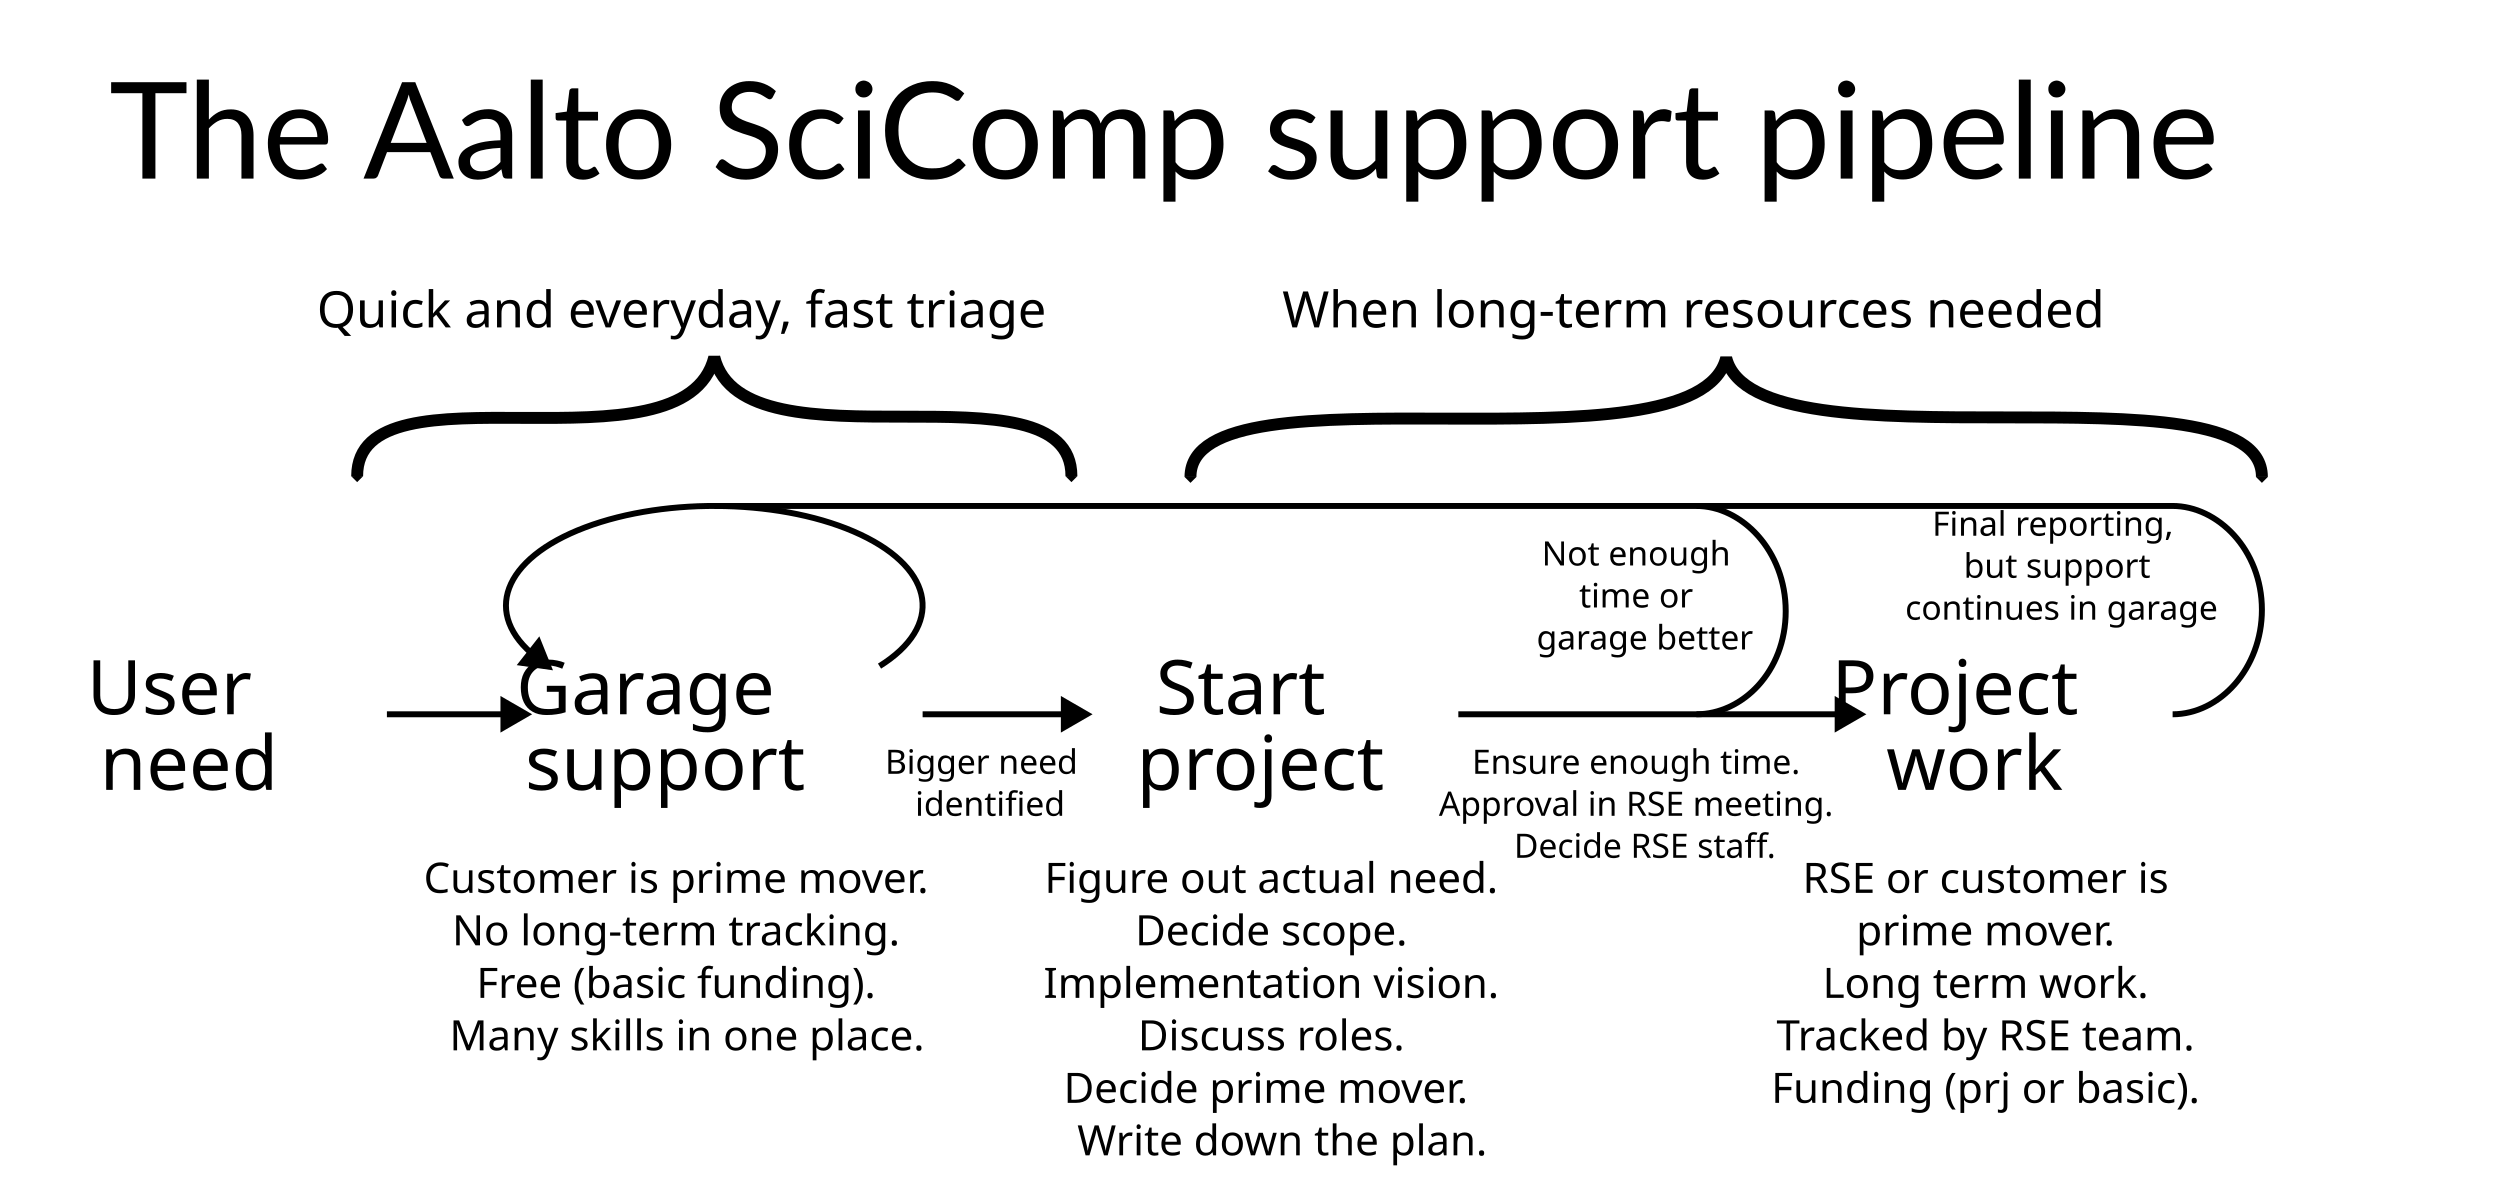
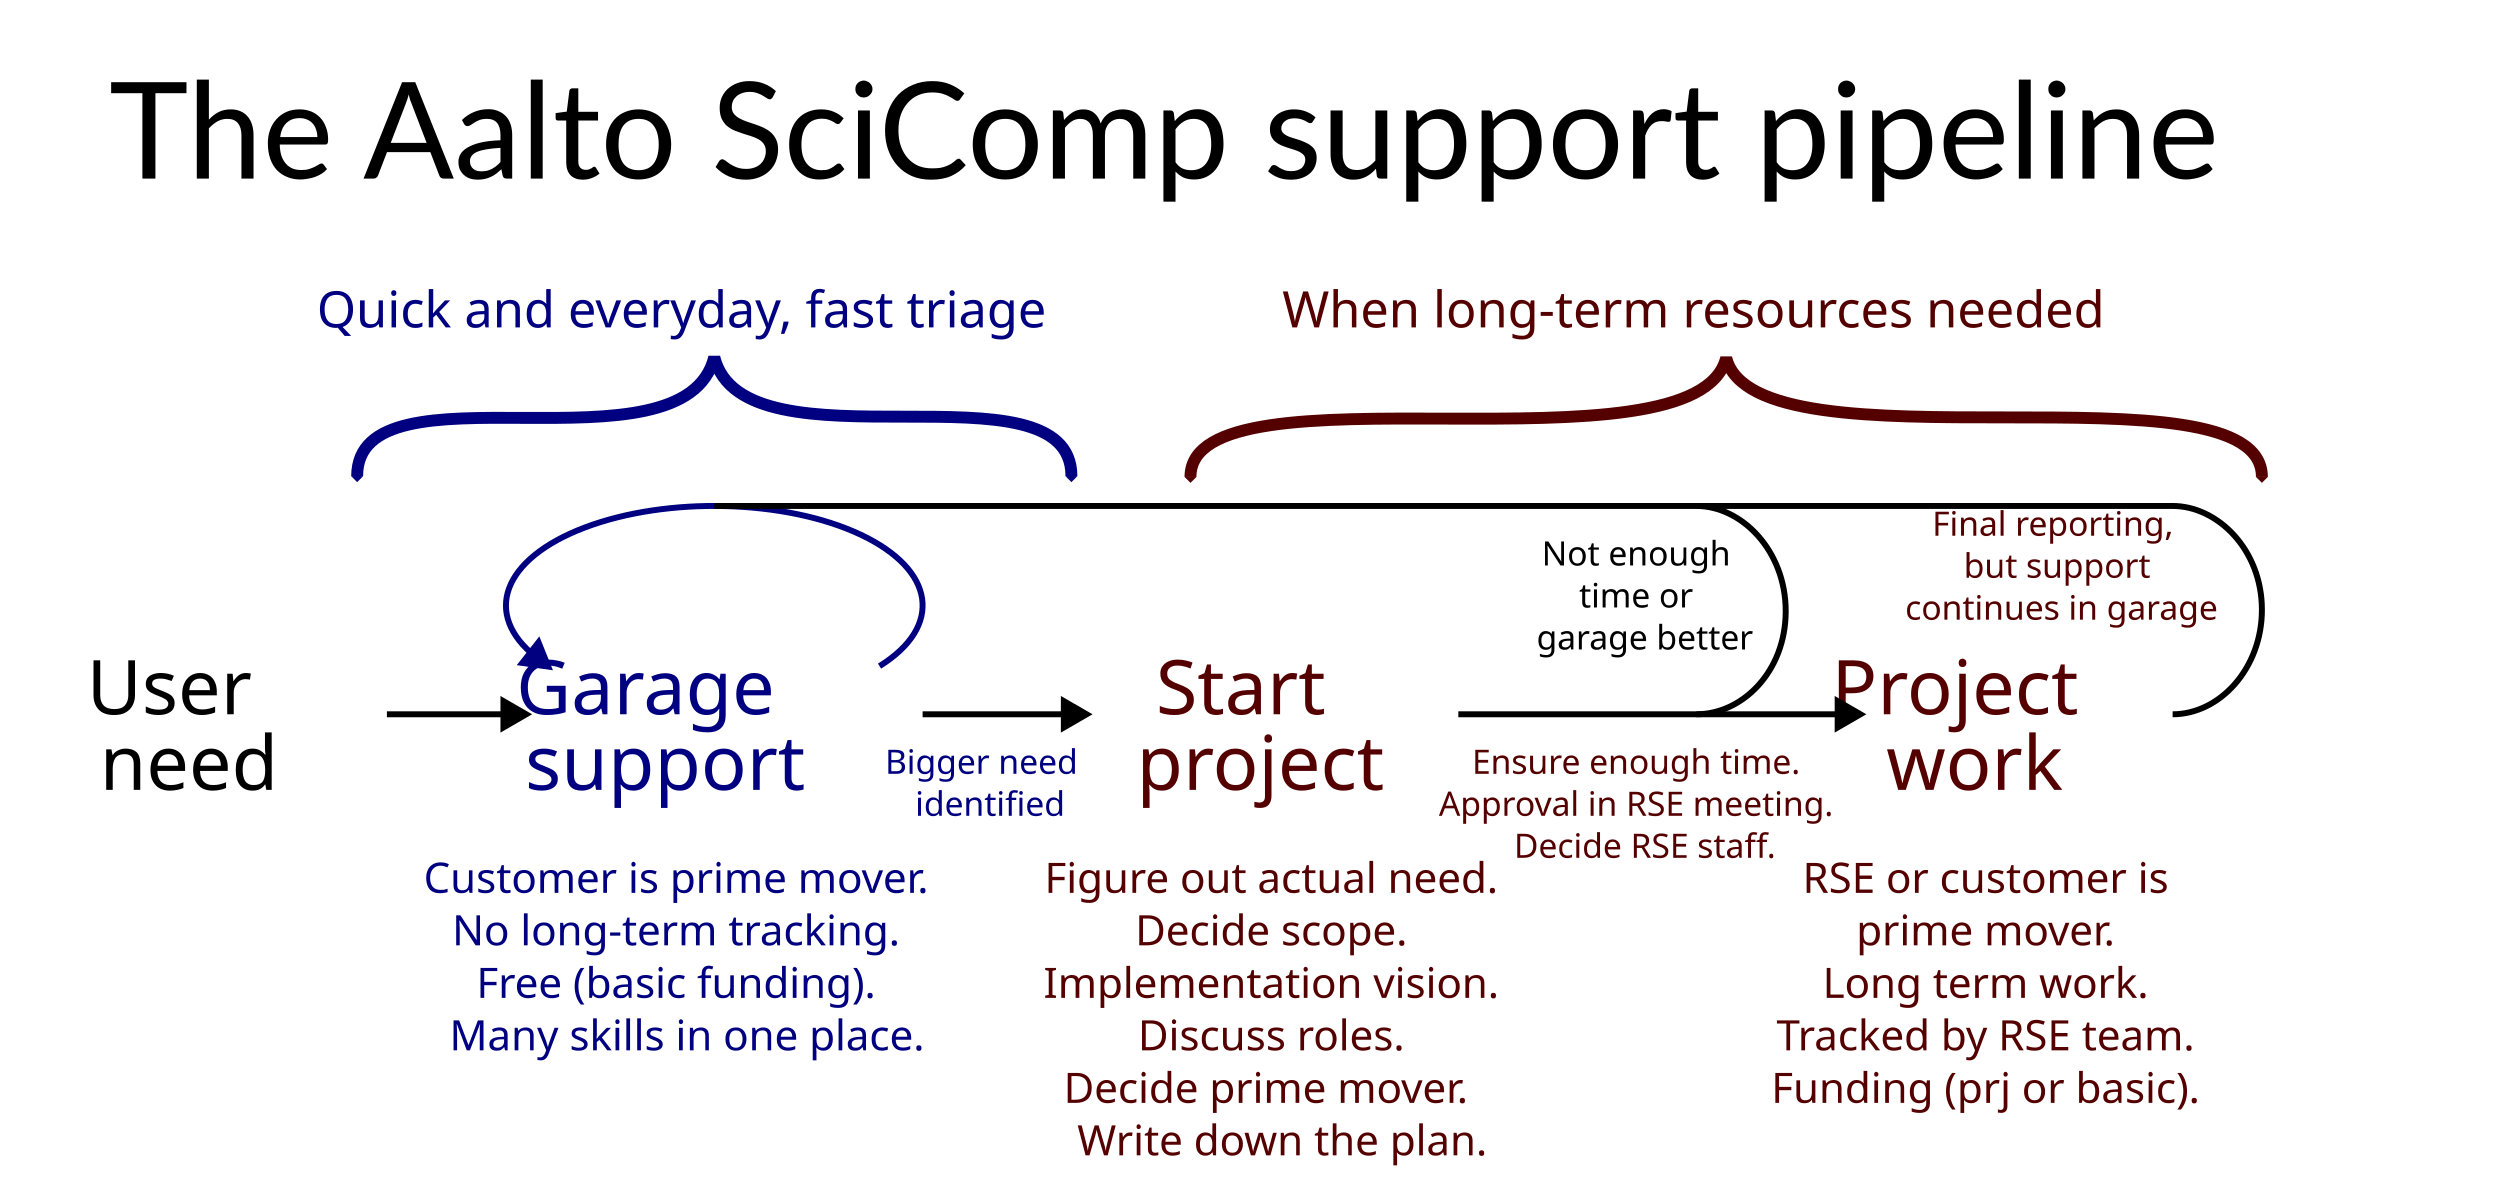
<svg xmlns="http://www.w3.org/2000/svg" width="21cm" height="10cm" viewBox="0 0 210 100" version="1.1" id="svg1">
  <defs id="defs1">
    <marker markerWidth="0.525" markerHeight="1" refX="0" refY="0" orient="auto-start-reverse" id="marker1" viewBox="0 0 0.525 1" style="overflow:visible" preserveAspectRatio="xMidYMid">
      <path style="fill:context-stroke;stroke-linecap:butt" d="M 0,-1 1,0 0,1 -0.05,0 Z" transform="scale(0.5)" id="path1" />
    </marker>
    <marker markerWidth="0.525" markerHeight="1" refX="0" refY="0" orient="auto-start-reverse" id="CapTriangle" viewBox="0 0 0.525 1" style="overflow:visible" preserveAspectRatio="xMidYMid">
      <path style="fill:context-stroke;stroke-linecap:butt" d="M 0,-1 1,0 0,1 -0.05,0 Z" transform="scale(0.5)" id="path61" />
    </marker>
    <marker style="overflow:visible" id="marker8" refX="0" refY="0" orient="auto-start-reverse" markerWidth="1" markerHeight="1" viewBox="0 0 1 1" preserveAspectRatio="xMidYMid">
      <path transform="scale(0.5)" style="fill:context-stroke;fill-rule:evenodd;stroke:context-stroke;stroke-width:1pt" d="M 5.77,0 -2.88,5 V -5 Z" id="path8" />
    </marker>
    <marker style="overflow:visible" id="Triangle" refX="0" refY="0" orient="auto-start-reverse" markerWidth="1" markerHeight="1" viewBox="0 0 1 1" preserveAspectRatio="xMidYMid">
      <path transform="scale(0.5)" style="fill:context-stroke;fill-rule:evenodd;stroke:context-stroke;stroke-width:1pt" d="M 5.77,0 -2.88,5 V -5 Z" id="path135" />
    </marker>
    <marker style="overflow:visible" id="Triangle-8" refX="0" refY="0" orient="auto-start-reverse" markerWidth="1" markerHeight="1" viewBox="0 0 1 1" preserveAspectRatio="xMidYMid">
      <path transform="scale(0.5)" style="fill:context-stroke;fill-rule:evenodd;stroke:context-stroke;stroke-width:1pt" d="M 5.77,0 -2.88,5 V -5 Z" id="path135-4" />
    </marker>
    <marker style="overflow:visible" id="Triangle-8-6" refX="0" refY="0" orient="auto-start-reverse" markerWidth="1" markerHeight="1" viewBox="0 0 1 1" preserveAspectRatio="xMidYMid">
      <path transform="scale(0.5)" style="fill:context-stroke;fill-rule:evenodd;stroke:context-stroke;stroke-width:1pt" d="M 5.77,0 -2.88,5 V -5 Z" id="path135-4-5" />
    </marker>
  </defs>
  <g id="layer1">
    <text xml:space="preserve" style="font-style:normal;font-variant:normal;font-weight:normal;font-stretch:normal;font-size:6.35px;line-height:1;font-family:sans-serif;-inkscape-font-specification:'sans-serif, Normal';font-variant-ligatures:normal;font-variant-caps:normal;font-variant-numeric:normal;font-variant-east-asian:normal;text-align:center;text-anchor:middle;fill:#000000;stroke-width:0.5" x="20" y="60" id="text1">
      <tspan style="font-style:normal;font-variant:normal;font-weight:normal;font-stretch:normal;font-size:6.35px;line-height:1;font-family:sans-serif;-inkscape-font-specification:'sans-serif, Normal';font-variant-ligatures:normal;font-variant-caps:normal;font-variant-numeric:normal;font-variant-east-asian:normal;stroke-width:0.5" x="20" y="60" id="tspan2">User</tspan>
      <tspan style="font-style:normal;font-variant:normal;font-weight:normal;font-stretch:normal;font-size:6.35px;line-height:1;font-family:sans-serif;-inkscape-font-specification:'sans-serif, Normal';font-variant-ligatures:normal;font-variant-caps:normal;font-variant-numeric:normal;font-variant-east-asian:normal;stroke-width:0.5" x="20" y="66.35" id="tspan21">need</tspan>
    </text>
-     <text xml:space="preserve" style="font-style:normal;font-variant:normal;font-weight:normal;font-stretch:normal;font-size:3.528px;line-height:1.25;font-family:sans-serif;-inkscape-font-specification:'sans-serif, Normal';font-variant-ligatures:normal;font-variant-caps:normal;font-variant-numeric:normal;font-variant-east-asian:normal;text-align:center;text-anchor:middle;fill:#000000;stroke-width:0.5" x="60" y="75" id="text1-3">
-       <tspan style="font-style:normal;font-variant:normal;font-weight:normal;font-stretch:normal;font-size:3.528px;line-height:1.25;font-family:sans-serif;-inkscape-font-specification:'sans-serif, Normal';font-variant-ligatures:normal;font-variant-caps:normal;font-variant-numeric:normal;font-variant-east-asian:normal;stroke-width:0.5" x="60" y="75" id="tspan24">Customer is prime mover.</tspan>
-       <tspan style="font-style:normal;font-variant:normal;font-weight:normal;font-stretch:normal;font-size:3.528px;line-height:1.25;font-family:sans-serif;-inkscape-font-specification:'sans-serif, Normal';font-variant-ligatures:normal;font-variant-caps:normal;font-variant-numeric:normal;font-variant-east-asian:normal;stroke-width:0.5" x="60" y="79.41" id="tspan6">No long-term tracking.</tspan>
-       <tspan style="font-style:normal;font-variant:normal;font-weight:normal;font-stretch:normal;font-size:3.528px;line-height:1.25;font-family:sans-serif;-inkscape-font-specification:'sans-serif, Normal';font-variant-ligatures:normal;font-variant-caps:normal;font-variant-numeric:normal;font-variant-east-asian:normal;stroke-width:0.5" x="60" y="83.819" id="tspan36">Free (basic funding).</tspan>
-       <tspan style="font-style:normal;font-variant:normal;font-weight:normal;font-stretch:normal;font-size:3.528px;line-height:1.25;font-family:sans-serif;-inkscape-font-specification:'sans-serif, Normal';font-variant-ligatures:normal;font-variant-caps:normal;font-variant-numeric:normal;font-variant-east-asian:normal;stroke-width:0.5" x="60" y="88.229" id="tspan1">Many skills in one place.</tspan>
+     <text xml:space="preserve" style="font-style:normal;font-variant:normal;font-weight:normal;font-stretch:normal;font-size:3.528px;line-height:1.25;font-family:sans-serif;-inkscape-font-specification:'sans-serif, Normal';font-variant-ligatures:normal;font-variant-caps:normal;font-variant-numeric:normal;font-variant-east-asian:normal;text-align:center;text-anchor:middle;fill:#000080;stroke-width:0.5" x="60" y="75" id="text1-3">
+       <tspan style="font-style:normal;font-variant:normal;font-weight:normal;font-stretch:normal;font-size:3.528px;line-height:1.25;font-family:sans-serif;-inkscape-font-specification:'sans-serif, Normal';font-variant-ligatures:normal;font-variant-caps:normal;font-variant-numeric:normal;font-variant-east-asian:normal;stroke-width:0.5;fill:#000080" x="60" y="75" id="tspan24">Customer is prime mover.</tspan>
+       <tspan style="font-style:normal;font-variant:normal;font-weight:normal;font-stretch:normal;font-size:3.528px;line-height:1.25;font-family:sans-serif;-inkscape-font-specification:'sans-serif, Normal';font-variant-ligatures:normal;font-variant-caps:normal;font-variant-numeric:normal;font-variant-east-asian:normal;stroke-width:0.5;fill:#000080" x="60" y="79.41" id="tspan6">No long-term tracking.</tspan>
+       <tspan style="font-style:normal;font-variant:normal;font-weight:normal;font-stretch:normal;font-size:3.528px;line-height:1.25;font-family:sans-serif;-inkscape-font-specification:'sans-serif, Normal';font-variant-ligatures:normal;font-variant-caps:normal;font-variant-numeric:normal;font-variant-east-asian:normal;stroke-width:0.5;fill:#000080" x="60" y="83.819" id="tspan36">Free (basic funding).</tspan>
+       <tspan style="font-style:normal;font-variant:normal;font-weight:normal;font-stretch:normal;font-size:3.528px;line-height:1.25;font-family:sans-serif;-inkscape-font-specification:'sans-serif, Normal';font-variant-ligatures:normal;font-variant-caps:normal;font-variant-numeric:normal;font-variant-east-asian:normal;stroke-width:0.5;fill:#000080" x="60" y="88.229" id="tspan1">Many skills in one place.</tspan>
    </text>
-     <text xml:space="preserve" style="font-style:normal;font-variant:normal;font-weight:normal;font-stretch:normal;font-size:4.233px;line-height:1.25;font-family:sans-serif;-inkscape-font-specification:'sans-serif, Normal';font-variant-ligatures:normal;font-variant-caps:normal;font-variant-numeric:normal;font-variant-east-asian:normal;text-align:center;text-anchor:middle;fill:#000000;stroke-width:0.5" x="60" y="27.5" id="text1-3-2">
-       <tspan style="font-style:normal;font-variant:normal;font-weight:normal;font-stretch:normal;font-size:4.233px;line-height:1.25;font-family:sans-serif;-inkscape-font-specification:'sans-serif, Normal';font-variant-ligatures:normal;font-variant-caps:normal;font-variant-numeric:normal;font-variant-east-asian:normal;stroke-width:0.5" x="60" y="27.5" id="tspan1-9">Quick and everyday, fast triage</tspan>
+     <text xml:space="preserve" style="font-style:normal;font-variant:normal;font-weight:normal;font-stretch:normal;font-size:4.233px;line-height:1.25;font-family:sans-serif;-inkscape-font-specification:'sans-serif, Normal';font-variant-ligatures:normal;font-variant-caps:normal;font-variant-numeric:normal;font-variant-east-asian:normal;text-align:center;text-anchor:middle;fill:#000080;stroke-width:0.5" x="60" y="27.5" id="text1-3-2">
+       <tspan style="font-style:normal;font-variant:normal;font-weight:normal;font-stretch:normal;font-size:4.233px;line-height:1.25;font-family:sans-serif;-inkscape-font-specification:'sans-serif, Normal';font-variant-ligatures:normal;font-variant-caps:normal;font-variant-numeric:normal;font-variant-east-asian:normal;stroke-width:0.5;fill:#000080" x="60" y="27.5" id="tspan1-9">Quick and everyday, fast triage</tspan>
    </text>
-     <text xml:space="preserve" style="font-style:normal;font-variant:normal;font-weight:normal;font-stretch:normal;font-size:4.233px;line-height:1.25;font-family:sans-serif;-inkscape-font-specification:'sans-serif, Normal';font-variant-ligatures:normal;font-variant-caps:normal;font-variant-numeric:normal;font-variant-east-asian:normal;text-align:center;text-anchor:middle;fill:#000000;stroke-width:0.5" x="145" y="27.5" id="text1-3-2-6">
-       <tspan style="font-style:normal;font-variant:normal;font-weight:normal;font-stretch:normal;font-size:4.233px;line-height:1.25;font-family:sans-serif;-inkscape-font-specification:'sans-serif, Normal';font-variant-ligatures:normal;font-variant-caps:normal;font-variant-numeric:normal;font-variant-east-asian:normal;stroke-width:0.5" x="145" y="27.5" id="tspan1-9-2">When long-term resources needed</tspan>
+     <text xml:space="preserve" style="font-style:normal;font-variant:normal;font-weight:normal;font-stretch:normal;font-size:4.233px;line-height:1.25;font-family:sans-serif;-inkscape-font-specification:'sans-serif, Normal';font-variant-ligatures:normal;font-variant-caps:normal;font-variant-numeric:normal;font-variant-east-asian:normal;text-align:center;text-anchor:middle;fill:#550000;stroke-width:0.5" x="145" y="27.5" id="text1-3-2-6">
+       <tspan style="font-style:normal;font-variant:normal;font-weight:normal;font-stretch:normal;font-size:4.233px;line-height:1.25;font-family:sans-serif;-inkscape-font-specification:'sans-serif, Normal';font-variant-ligatures:normal;font-variant-caps:normal;font-variant-numeric:normal;font-variant-east-asian:normal;stroke-width:0.5;fill:#550000" x="145" y="27.5" id="tspan1-9-2">When long-term resources needed</tspan>
    </text>
    <text xml:space="preserve" style="font-style:normal;font-variant:normal;font-weight:normal;font-stretch:normal;font-size:2.822px;line-height:1.25;font-family:sans-serif;-inkscape-font-specification:'sans-serif, Normal';font-variant-ligatures:normal;font-variant-caps:normal;font-variant-numeric:normal;font-variant-east-asian:normal;text-align:center;text-anchor:middle;fill:#000000;stroke-width:0.5" x="140" y="47.5" id="text1-3-9">
      <tspan style="font-style:normal;font-variant:normal;font-weight:normal;font-stretch:normal;font-size:2.822px;line-height:1.25;font-family:sans-serif;-inkscape-font-specification:'sans-serif, Normal';font-variant-ligatures:normal;font-variant-caps:normal;font-variant-numeric:normal;font-variant-east-asian:normal;stroke-width:0.5" x="140" y="47.5" id="tspan6-4">Not enough</tspan>
      <tspan style="font-style:normal;font-variant:normal;font-weight:normal;font-stretch:normal;font-size:2.822px;line-height:1.25;font-family:sans-serif;-inkscape-font-specification:'sans-serif, Normal';font-variant-ligatures:normal;font-variant-caps:normal;font-variant-numeric:normal;font-variant-east-asian:normal;stroke-width:0.5" x="140" y="51.028" id="tspan34">time or</tspan>
      <tspan style="font-style:normal;font-variant:normal;font-weight:normal;font-stretch:normal;font-size:2.822px;line-height:1.25;font-family:sans-serif;-inkscape-font-specification:'sans-serif, Normal';font-variant-ligatures:normal;font-variant-caps:normal;font-variant-numeric:normal;font-variant-east-asian:normal;stroke-width:0.5" x="140" y="54.556" id="tspan11">garage better</tspan>
    </text>
-     <text xml:space="preserve" style="font-style:normal;font-variant:normal;font-weight:normal;font-stretch:normal;font-size:2.822px;line-height:1.25;font-family:sans-serif;-inkscape-font-specification:'sans-serif, Normal';font-variant-ligatures:normal;font-variant-caps:normal;font-variant-numeric:normal;font-variant-east-asian:normal;text-align:center;text-anchor:middle;fill:#000000;stroke-width:0.5" x="140" y="65" id="text1-3-9-2">
-       <tspan style="font-style:normal;font-variant:normal;font-weight:normal;font-stretch:normal;font-size:2.822px;line-height:1.25;font-family:sans-serif;-inkscape-font-specification:'sans-serif, Normal';font-variant-ligatures:normal;font-variant-caps:normal;font-variant-numeric:normal;font-variant-east-asian:normal;stroke-width:0.5" x="140" y="65" id="tspan6-4-0">Ensure enough time.</tspan>
-       <tspan style="font-style:normal;font-variant:normal;font-weight:normal;font-stretch:normal;font-size:2.822px;line-height:1.25;font-family:sans-serif;-inkscape-font-specification:'sans-serif, Normal';font-variant-ligatures:normal;font-variant-caps:normal;font-variant-numeric:normal;font-variant-east-asian:normal;stroke-width:0.5" x="140" y="68.528" id="tspan32">Approval in RSE meeting.</tspan>
-       <tspan style="font-style:normal;font-variant:normal;font-weight:normal;font-stretch:normal;font-size:2.822px;line-height:1.25;font-family:sans-serif;-inkscape-font-specification:'sans-serif, Normal';font-variant-ligatures:normal;font-variant-caps:normal;font-variant-numeric:normal;font-variant-east-asian:normal;stroke-width:0.5" x="140" y="72.056" id="tspan37">Decide RSE staff.</tspan>
+     <text xml:space="preserve" style="font-style:normal;font-variant:normal;font-weight:normal;font-stretch:normal;font-size:2.822px;line-height:1.25;font-family:sans-serif;-inkscape-font-specification:'sans-serif, Normal';font-variant-ligatures:normal;font-variant-caps:normal;font-variant-numeric:normal;font-variant-east-asian:normal;text-align:center;text-anchor:middle;fill:#550000;stroke-width:0.5" x="140" y="65" id="text1-3-9-2">
+       <tspan style="font-style:normal;font-variant:normal;font-weight:normal;font-stretch:normal;font-size:2.822px;line-height:1.25;font-family:sans-serif;-inkscape-font-specification:'sans-serif, Normal';font-variant-ligatures:normal;font-variant-caps:normal;font-variant-numeric:normal;font-variant-east-asian:normal;stroke-width:0.5;fill:#550000" x="140" y="65" id="tspan6-4-0">Ensure enough time.</tspan>
+       <tspan style="font-style:normal;font-variant:normal;font-weight:normal;font-stretch:normal;font-size:2.822px;line-height:1.25;font-family:sans-serif;-inkscape-font-specification:'sans-serif, Normal';font-variant-ligatures:normal;font-variant-caps:normal;font-variant-numeric:normal;font-variant-east-asian:normal;stroke-width:0.5;fill:#550000" x="140" y="68.528" id="tspan32">Approval in RSE meeting.</tspan>
+       <tspan style="font-style:normal;font-variant:normal;font-weight:normal;font-stretch:normal;font-size:2.822px;line-height:1.25;font-family:sans-serif;-inkscape-font-specification:'sans-serif, Normal';font-variant-ligatures:normal;font-variant-caps:normal;font-variant-numeric:normal;font-variant-east-asian:normal;stroke-width:0.5;fill:#550000" x="140" y="72.056" id="tspan37">Decide RSE staff.</tspan>
    </text>
-     <text xml:space="preserve" style="font-style:normal;font-variant:normal;font-weight:normal;font-stretch:normal;font-size:2.822px;line-height:1.25;font-family:sans-serif;-inkscape-font-specification:'sans-serif, Normal';font-variant-ligatures:normal;font-variant-caps:normal;font-variant-numeric:normal;font-variant-east-asian:normal;text-align:center;text-anchor:middle;fill:#000000;stroke-width:0.5" x="85" y="65" id="text1-3-9-2-5">
-       <tspan style="font-style:normal;font-variant:normal;font-weight:normal;font-stretch:normal;font-size:2.822px;line-height:1.25;font-family:sans-serif;-inkscape-font-specification:'sans-serif, Normal';font-variant-ligatures:normal;font-variant-caps:normal;font-variant-numeric:normal;font-variant-east-asian:normal;stroke-width:0.5" x="85" y="65" id="tspan32-2">Bigger need</tspan>
-       <tspan style="font-style:normal;font-variant:normal;font-weight:normal;font-stretch:normal;font-size:2.822px;line-height:1.25;font-family:sans-serif;-inkscape-font-specification:'sans-serif, Normal';font-variant-ligatures:normal;font-variant-caps:normal;font-variant-numeric:normal;font-variant-east-asian:normal;stroke-width:0.5" x="85" y="68.528" id="tspan35">identified</tspan>
+     <text xml:space="preserve" style="font-style:normal;font-variant:normal;font-weight:normal;font-stretch:normal;font-size:2.822px;line-height:1.25;font-family:sans-serif;-inkscape-font-specification:'sans-serif, Normal';font-variant-ligatures:normal;font-variant-caps:normal;font-variant-numeric:normal;font-variant-east-asian:normal;text-align:center;text-anchor:middle;fill:#000080;stroke-width:0.5" x="85" y="65" id="text1-3-9-2-5">
+       <tspan style="font-style:normal;font-variant:normal;font-weight:normal;font-stretch:normal;font-size:2.822px;line-height:1.25;font-family:sans-serif;-inkscape-font-specification:'sans-serif, Normal';font-variant-ligatures:normal;font-variant-caps:normal;font-variant-numeric:normal;font-variant-east-asian:normal;stroke-width:0.5;fill:#000080" x="85" y="65" id="tspan32-2">Bigger need</tspan>
+       <tspan style="font-style:normal;font-variant:normal;font-weight:normal;font-stretch:normal;font-size:2.822px;line-height:1.25;font-family:sans-serif;-inkscape-font-specification:'sans-serif, Normal';font-variant-ligatures:normal;font-variant-caps:normal;font-variant-numeric:normal;font-variant-east-asian:normal;stroke-width:0.5;fill:#000080" x="85" y="68.528" id="tspan35">identified</tspan>
    </text>
-     <text xml:space="preserve" style="font-style:normal;font-variant:normal;font-weight:normal;font-stretch:normal;font-size:2.822px;line-height:1.25;font-family:sans-serif;-inkscape-font-specification:'sans-serif, Normal';font-variant-ligatures:normal;font-variant-caps:normal;font-variant-numeric:normal;font-variant-east-asian:normal;text-align:center;text-anchor:middle;fill:#000000;stroke-width:0.5" x="175" y="45" id="text1-3-8">
-       <tspan style="font-style:normal;font-variant:normal;font-weight:normal;font-stretch:normal;font-size:2.822px;line-height:1.25;font-family:sans-serif;-inkscape-font-specification:'sans-serif, Normal';font-variant-ligatures:normal;font-variant-caps:normal;font-variant-numeric:normal;font-variant-east-asian:normal;stroke-width:0.5" x="175" y="45" id="tspan6-2">Final reporting,</tspan>
-       <tspan style="font-style:normal;font-variant:normal;font-weight:normal;font-stretch:normal;font-size:2.822px;line-height:1.25;font-family:sans-serif;-inkscape-font-specification:'sans-serif, Normal';font-variant-ligatures:normal;font-variant-caps:normal;font-variant-numeric:normal;font-variant-east-asian:normal;stroke-width:0.5" x="175" y="48.528" id="tspan7"> but support</tspan>
-       <tspan style="font-style:normal;font-variant:normal;font-weight:normal;font-stretch:normal;font-size:2.822px;line-height:1.25;font-family:sans-serif;-inkscape-font-specification:'sans-serif, Normal';font-variant-ligatures:normal;font-variant-caps:normal;font-variant-numeric:normal;font-variant-east-asian:normal;stroke-width:0.5" x="175" y="52.056" id="tspan3">continues in garage</tspan>
+     <text xml:space="preserve" style="font-style:normal;font-variant:normal;font-weight:normal;font-stretch:normal;font-size:2.822px;line-height:1.25;font-family:sans-serif;-inkscape-font-specification:'sans-serif, Normal';font-variant-ligatures:normal;font-variant-caps:normal;font-variant-numeric:normal;font-variant-east-asian:normal;text-align:center;text-anchor:middle;fill:#550000;stroke-width:0.5" x="175" y="45" id="text1-3-8">
+       <tspan style="font-style:normal;font-variant:normal;font-weight:normal;font-stretch:normal;font-size:2.822px;line-height:1.25;font-family:sans-serif;-inkscape-font-specification:'sans-serif, Normal';font-variant-ligatures:normal;font-variant-caps:normal;font-variant-numeric:normal;font-variant-east-asian:normal;stroke-width:0.5;fill:#550000" x="175" y="45" id="tspan6-2">Final reporting,</tspan>
+       <tspan style="font-style:normal;font-variant:normal;font-weight:normal;font-stretch:normal;font-size:2.822px;line-height:1.25;font-family:sans-serif;-inkscape-font-specification:'sans-serif, Normal';font-variant-ligatures:normal;font-variant-caps:normal;font-variant-numeric:normal;font-variant-east-asian:normal;stroke-width:0.5;fill:#550000" x="175" y="48.528" id="tspan7"> but support</tspan>
+       <tspan style="font-style:normal;font-variant:normal;font-weight:normal;font-stretch:normal;font-size:2.822px;line-height:1.25;font-family:sans-serif;-inkscape-font-specification:'sans-serif, Normal';font-variant-ligatures:normal;font-variant-caps:normal;font-variant-numeric:normal;font-variant-east-asian:normal;stroke-width:0.5;fill:#550000" x="175" y="52.056" id="tspan3">continues in garage</tspan>
    </text>
-     <text xml:space="preserve" style="font-style:normal;font-variant:normal;font-weight:normal;font-stretch:normal;font-size:3.528px;line-height:1.25;font-family:sans-serif;-inkscape-font-specification:'sans-serif, Normal';font-variant-ligatures:normal;font-variant-caps:normal;font-variant-numeric:normal;font-variant-east-asian:normal;text-align:center;text-anchor:middle;fill:#000000;stroke-width:0.5" x="110" y="75" id="text1-3-1">
-       <tspan style="font-style:normal;font-variant:normal;font-weight:normal;font-stretch:normal;font-size:3.528px;line-height:1.25;font-family:sans-serif;-inkscape-font-specification:'sans-serif, Normal';font-variant-ligatures:normal;font-variant-caps:normal;font-variant-numeric:normal;font-variant-east-asian:normal;stroke-width:0.5" x="110" y="75" id="tspan33">Figure out actual need.</tspan>
-       <tspan style="font-style:normal;font-variant:normal;font-weight:normal;font-stretch:normal;font-size:3.528px;line-height:1.25;font-family:sans-serif;-inkscape-font-specification:'sans-serif, Normal';font-variant-ligatures:normal;font-variant-caps:normal;font-variant-numeric:normal;font-variant-east-asian:normal;stroke-width:0.5" x="110" y="79.41" id="tspan25">Decide scope.</tspan>
-       <tspan style="font-style:normal;font-variant:normal;font-weight:normal;font-stretch:normal;font-size:3.528px;line-height:1.25;font-family:sans-serif;-inkscape-font-specification:'sans-serif, Normal';font-variant-ligatures:normal;font-variant-caps:normal;font-variant-numeric:normal;font-variant-east-asian:normal;stroke-width:0.5" x="110" y="83.819" id="tspan12">Implementation vision.</tspan>
-       <tspan style="font-style:normal;font-variant:normal;font-weight:normal;font-stretch:normal;font-size:3.528px;line-height:1.25;font-family:sans-serif;-inkscape-font-specification:'sans-serif, Normal';font-variant-ligatures:normal;font-variant-caps:normal;font-variant-numeric:normal;font-variant-east-asian:normal;stroke-width:0.5" x="110" y="88.229" id="tspan9">Discuss roles.</tspan>
-       <tspan style="font-style:normal;font-variant:normal;font-weight:normal;font-stretch:normal;font-size:3.528px;line-height:1.25;font-family:sans-serif;-inkscape-font-specification:'sans-serif, Normal';font-variant-ligatures:normal;font-variant-caps:normal;font-variant-numeric:normal;font-variant-east-asian:normal;stroke-width:0.5" x="110" y="92.639" id="tspan23">Decide prime mover. </tspan>
-       <tspan style="font-style:normal;font-variant:normal;font-weight:normal;font-stretch:normal;font-size:3.528px;line-height:1.25;font-family:sans-serif;-inkscape-font-specification:'sans-serif, Normal';font-variant-ligatures:normal;font-variant-caps:normal;font-variant-numeric:normal;font-variant-east-asian:normal;stroke-width:0.5" x="110" y="97.049" id="tspan29">Write down the plan.</tspan>
+     <text xml:space="preserve" style="font-style:normal;font-variant:normal;font-weight:normal;font-stretch:normal;font-size:3.528px;line-height:1.25;font-family:sans-serif;-inkscape-font-specification:'sans-serif, Normal';font-variant-ligatures:normal;font-variant-caps:normal;font-variant-numeric:normal;font-variant-east-asian:normal;text-align:center;text-anchor:middle;fill:#550000;stroke-width:0.5" x="110" y="75" id="text1-3-1">
+       <tspan style="font-style:normal;font-variant:normal;font-weight:normal;font-stretch:normal;font-size:3.528px;line-height:1.25;font-family:sans-serif;-inkscape-font-specification:'sans-serif, Normal';font-variant-ligatures:normal;font-variant-caps:normal;font-variant-numeric:normal;font-variant-east-asian:normal;stroke-width:0.5;fill:#550000" x="110" y="75" id="tspan33">Figure out actual need.</tspan>
+       <tspan style="font-style:normal;font-variant:normal;font-weight:normal;font-stretch:normal;font-size:3.528px;line-height:1.25;font-family:sans-serif;-inkscape-font-specification:'sans-serif, Normal';font-variant-ligatures:normal;font-variant-caps:normal;font-variant-numeric:normal;font-variant-east-asian:normal;stroke-width:0.5;fill:#550000" x="110" y="79.41" id="tspan25">Decide scope.</tspan>
+       <tspan style="font-style:normal;font-variant:normal;font-weight:normal;font-stretch:normal;font-size:3.528px;line-height:1.25;font-family:sans-serif;-inkscape-font-specification:'sans-serif, Normal';font-variant-ligatures:normal;font-variant-caps:normal;font-variant-numeric:normal;font-variant-east-asian:normal;stroke-width:0.5;fill:#550000" x="110" y="83.819" id="tspan12">Implementation vision.</tspan>
+       <tspan style="font-style:normal;font-variant:normal;font-weight:normal;font-stretch:normal;font-size:3.528px;line-height:1.25;font-family:sans-serif;-inkscape-font-specification:'sans-serif, Normal';font-variant-ligatures:normal;font-variant-caps:normal;font-variant-numeric:normal;font-variant-east-asian:normal;stroke-width:0.5;fill:#550000" x="110" y="88.229" id="tspan9">Discuss roles.</tspan>
+       <tspan style="font-style:normal;font-variant:normal;font-weight:normal;font-stretch:normal;font-size:3.528px;line-height:1.25;font-family:sans-serif;-inkscape-font-specification:'sans-serif, Normal';font-variant-ligatures:normal;font-variant-caps:normal;font-variant-numeric:normal;font-variant-east-asian:normal;stroke-width:0.5;fill:#550000" x="110" y="92.639" id="tspan23">Decide prime mover. </tspan>
+       <tspan style="font-style:normal;font-variant:normal;font-weight:normal;font-stretch:normal;font-size:3.528px;line-height:1.25;font-family:sans-serif;-inkscape-font-specification:'sans-serif, Normal';font-variant-ligatures:normal;font-variant-caps:normal;font-variant-numeric:normal;font-variant-east-asian:normal;stroke-width:0.5;fill:#550000" x="110" y="97.049" id="tspan29">Write down the plan.</tspan>
    </text>
-     <text xml:space="preserve" style="font-style:normal;font-variant:normal;font-weight:normal;font-stretch:normal;font-size:3.528px;line-height:1.25;font-family:sans-serif;-inkscape-font-specification:'sans-serif, Normal';font-variant-ligatures:normal;font-variant-caps:normal;font-variant-numeric:normal;font-variant-east-asian:normal;text-align:center;text-anchor:middle;fill:#000000;stroke-width:0.5" x="170" y="75" id="text1-3-1-4">
-       <tspan style="font-style:normal;font-variant:normal;font-weight:normal;font-stretch:normal;font-size:3.528px;line-height:1.25;font-family:sans-serif;-inkscape-font-specification:'sans-serif, Normal';font-variant-ligatures:normal;font-variant-caps:normal;font-variant-numeric:normal;font-variant-east-asian:normal;stroke-width:0.5" x="170" y="75" id="tspan26">RSE or customer is</tspan>
-       <tspan style="font-style:normal;font-variant:normal;font-weight:normal;font-stretch:normal;font-size:3.528px;line-height:1.25;font-family:sans-serif;-inkscape-font-specification:'sans-serif, Normal';font-variant-ligatures:normal;font-variant-caps:normal;font-variant-numeric:normal;font-variant-east-asian:normal;stroke-width:0.5" x="170" y="79.41" id="tspan22" dx="0 6.8248402e-09">prime mover.</tspan>
-       <tspan style="font-style:normal;font-variant:normal;font-weight:normal;font-stretch:normal;font-size:3.528px;line-height:1.25;font-family:sans-serif;-inkscape-font-specification:'sans-serif, Normal';font-variant-ligatures:normal;font-variant-caps:normal;font-variant-numeric:normal;font-variant-east-asian:normal;stroke-width:0.5" x="170" y="83.819" id="tspan16">Long term work.</tspan>
-       <tspan style="font-style:normal;font-variant:normal;font-weight:normal;font-stretch:normal;font-size:3.528px;line-height:1.25;font-family:sans-serif;-inkscape-font-specification:'sans-serif, Normal';font-variant-ligatures:normal;font-variant-caps:normal;font-variant-numeric:normal;font-variant-east-asian:normal;stroke-width:0.5" x="170" y="88.229" id="tspan27">Tracked by RSE team.</tspan>
-       <tspan style="font-style:normal;font-variant:normal;font-weight:normal;font-stretch:normal;font-size:3.528px;line-height:1.25;font-family:sans-serif;-inkscape-font-specification:'sans-serif, Normal';font-variant-ligatures:normal;font-variant-caps:normal;font-variant-numeric:normal;font-variant-east-asian:normal;stroke-width:0.5" x="170" y="92.639" id="tspan18">Funding (prj or basic).</tspan>
-       <tspan style="font-style:normal;font-variant:normal;font-weight:normal;font-stretch:normal;font-size:3.528px;line-height:1.25;font-family:sans-serif;-inkscape-font-specification:'sans-serif, Normal';font-variant-ligatures:normal;font-variant-caps:normal;font-variant-numeric:normal;font-variant-east-asian:normal;stroke-width:0.5" x="170" y="97.049" id="tspan20" />
-       <tspan style="font-style:normal;font-variant:normal;font-weight:normal;font-stretch:normal;font-size:3.528px;line-height:1.25;font-family:sans-serif;-inkscape-font-specification:'sans-serif, Normal';font-variant-ligatures:normal;font-variant-caps:normal;font-variant-numeric:normal;font-variant-east-asian:normal;stroke-width:0.5" x="170" y="101.458" id="tspan19" />
-       <tspan style="font-style:normal;font-variant:normal;font-weight:normal;font-stretch:normal;font-size:3.528px;line-height:1.25;font-family:sans-serif;-inkscape-font-specification:'sans-serif, Normal';font-variant-ligatures:normal;font-variant-caps:normal;font-variant-numeric:normal;font-variant-east-asian:normal;stroke-width:0.5" x="170" y="105.868" id="tspan17" />
-       <tspan style="font-style:normal;font-variant:normal;font-weight:normal;font-stretch:normal;font-size:3.528px;line-height:1.25;font-family:sans-serif;-inkscape-font-specification:'sans-serif, Normal';font-variant-ligatures:normal;font-variant-caps:normal;font-variant-numeric:normal;font-variant-east-asian:normal;stroke-width:0.5" x="170" y="110.278" id="tspan11-6" />
+     <text xml:space="preserve" style="font-style:normal;font-variant:normal;font-weight:normal;font-stretch:normal;font-size:3.528px;line-height:1.25;font-family:sans-serif;-inkscape-font-specification:'sans-serif, Normal';font-variant-ligatures:normal;font-variant-caps:normal;font-variant-numeric:normal;font-variant-east-asian:normal;text-align:center;text-anchor:middle;fill:#550000;stroke-width:0.5" x="170" y="75" id="text1-3-1-4">
+       <tspan style="font-style:normal;font-variant:normal;font-weight:normal;font-stretch:normal;font-size:3.528px;line-height:1.25;font-family:sans-serif;-inkscape-font-specification:'sans-serif, Normal';font-variant-ligatures:normal;font-variant-caps:normal;font-variant-numeric:normal;font-variant-east-asian:normal;stroke-width:0.5;fill:#550000" x="170" y="75" id="tspan26">RSE or customer is</tspan>
+       <tspan style="font-style:normal;font-variant:normal;font-weight:normal;font-stretch:normal;font-size:3.528px;line-height:1.25;font-family:sans-serif;-inkscape-font-specification:'sans-serif, Normal';font-variant-ligatures:normal;font-variant-caps:normal;font-variant-numeric:normal;font-variant-east-asian:normal;stroke-width:0.5;fill:#550000" x="170" y="79.41" id="tspan22" dx="0 6.8248402e-09">prime mover.</tspan>
+       <tspan style="font-style:normal;font-variant:normal;font-weight:normal;font-stretch:normal;font-size:3.528px;line-height:1.25;font-family:sans-serif;-inkscape-font-specification:'sans-serif, Normal';font-variant-ligatures:normal;font-variant-caps:normal;font-variant-numeric:normal;font-variant-east-asian:normal;stroke-width:0.5;fill:#550000" x="170" y="83.819" id="tspan16">Long term work.</tspan>
+       <tspan style="font-style:normal;font-variant:normal;font-weight:normal;font-stretch:normal;font-size:3.528px;line-height:1.25;font-family:sans-serif;-inkscape-font-specification:'sans-serif, Normal';font-variant-ligatures:normal;font-variant-caps:normal;font-variant-numeric:normal;font-variant-east-asian:normal;stroke-width:0.5;fill:#550000" x="170" y="88.229" id="tspan27">Tracked by RSE team.</tspan>
+       <tspan style="font-style:normal;font-variant:normal;font-weight:normal;font-stretch:normal;font-size:3.528px;line-height:1.25;font-family:sans-serif;-inkscape-font-specification:'sans-serif, Normal';font-variant-ligatures:normal;font-variant-caps:normal;font-variant-numeric:normal;font-variant-east-asian:normal;stroke-width:0.5;fill:#550000" x="170" y="92.639" id="tspan18">Funding (prj or basic).</tspan>
+       <tspan style="font-style:normal;font-variant:normal;font-weight:normal;font-stretch:normal;font-size:3.528px;line-height:1.25;font-family:sans-serif;-inkscape-font-specification:'sans-serif, Normal';font-variant-ligatures:normal;font-variant-caps:normal;font-variant-numeric:normal;font-variant-east-asian:normal;stroke-width:0.5;fill:#550000" x="170" y="97.049" id="tspan20" />
+       <tspan style="font-style:normal;font-variant:normal;font-weight:normal;font-stretch:normal;font-size:3.528px;line-height:1.25;font-family:sans-serif;-inkscape-font-specification:'sans-serif, Normal';font-variant-ligatures:normal;font-variant-caps:normal;font-variant-numeric:normal;font-variant-east-asian:normal;stroke-width:0.5;fill:#550000" x="170" y="101.458" id="tspan19" />
+       <tspan style="font-style:normal;font-variant:normal;font-weight:normal;font-stretch:normal;font-size:3.528px;line-height:1.25;font-family:sans-serif;-inkscape-font-specification:'sans-serif, Normal';font-variant-ligatures:normal;font-variant-caps:normal;font-variant-numeric:normal;font-variant-east-asian:normal;stroke-width:0.5;fill:#550000" x="170" y="105.868" id="tspan17" />
+       <tspan style="font-style:normal;font-variant:normal;font-weight:normal;font-stretch:normal;font-size:3.528px;line-height:1.25;font-family:sans-serif;-inkscape-font-specification:'sans-serif, Normal';font-variant-ligatures:normal;font-variant-caps:normal;font-variant-numeric:normal;font-variant-east-asian:normal;stroke-width:0.5;fill:#550000" x="170" y="110.278" id="tspan11-6" />
    </text>
-     <text xml:space="preserve" style="font-style:normal;font-variant:normal;font-weight:normal;font-stretch:normal;font-size:6.35px;line-height:1;font-family:sans-serif;-inkscape-font-specification:'sans-serif, Normal';font-variant-ligatures:normal;font-variant-caps:normal;font-variant-numeric:normal;font-variant-east-asian:normal;text-align:center;text-anchor:middle;fill:#000000;stroke-width:0.5" x="60" y="60" id="text1-7">
-       <tspan style="font-style:normal;font-variant:normal;font-weight:normal;font-stretch:normal;font-size:6.35px;line-height:1;font-family:sans-serif;-inkscape-font-specification:'sans-serif, Normal';font-variant-ligatures:normal;font-variant-caps:normal;font-variant-numeric:normal;font-variant-east-asian:normal;stroke-width:0.5" x="60" y="60" id="tspan2-6">Garage</tspan>
-       <tspan style="font-style:normal;font-variant:normal;font-weight:normal;font-stretch:normal;font-size:6.35px;line-height:1;font-family:sans-serif;-inkscape-font-specification:'sans-serif, Normal';font-variant-ligatures:normal;font-variant-caps:normal;font-variant-numeric:normal;font-variant-east-asian:normal;stroke-width:0.5" x="60" y="66.35" id="tspan4">support</tspan>
+     <text xml:space="preserve" style="font-style:normal;font-variant:normal;font-weight:normal;font-stretch:normal;font-size:6.35px;line-height:1;font-family:sans-serif;-inkscape-font-specification:'sans-serif, Normal';font-variant-ligatures:normal;font-variant-caps:normal;font-variant-numeric:normal;font-variant-east-asian:normal;text-align:center;text-anchor:middle;fill:#000080;stroke-width:0.5" x="60" y="60" id="text1-7">
+       <tspan style="font-style:normal;font-variant:normal;font-weight:normal;font-stretch:normal;font-size:6.35px;line-height:1;font-family:sans-serif;-inkscape-font-specification:'sans-serif, Normal';font-variant-ligatures:normal;font-variant-caps:normal;font-variant-numeric:normal;font-variant-east-asian:normal;stroke-width:0.5;fill:#000080" x="60" y="60" id="tspan2-6">Garage</tspan>
+       <tspan style="font-style:normal;font-variant:normal;font-weight:normal;font-stretch:normal;font-size:6.35px;line-height:1;font-family:sans-serif;-inkscape-font-specification:'sans-serif, Normal';font-variant-ligatures:normal;font-variant-caps:normal;font-variant-numeric:normal;font-variant-east-asian:normal;stroke-width:0.5;fill:#000080" x="60" y="66.35" id="tspan4">support</tspan>
    </text>
-     <text xml:space="preserve" style="font-style:normal;font-variant:normal;font-weight:normal;font-stretch:normal;font-size:6.35px;line-height:1;font-family:sans-serif;-inkscape-font-specification:'sans-serif, Normal';font-variant-ligatures:normal;font-variant-caps:normal;font-variant-numeric:normal;font-variant-east-asian:normal;text-align:center;text-anchor:middle;fill:#000000;stroke-width:0.5" x="110" y="60" id="text1-7-0">
-       <tspan style="font-style:normal;font-variant:normal;font-weight:normal;font-stretch:normal;font-size:6.35px;line-height:1;font-family:sans-serif;-inkscape-font-specification:'sans-serif, Normal';font-variant-ligatures:normal;font-variant-caps:normal;font-variant-numeric:normal;font-variant-east-asian:normal;stroke-width:0.5" x="110" y="60" id="tspan4-3">Start</tspan>
-       <tspan style="font-style:normal;font-variant:normal;font-weight:normal;font-stretch:normal;font-size:6.35px;line-height:1;font-family:sans-serif;-inkscape-font-specification:'sans-serif, Normal';font-variant-ligatures:normal;font-variant-caps:normal;font-variant-numeric:normal;font-variant-east-asian:normal;stroke-width:0.5" x="110" y="66.35" id="tspan8">project</tspan>
+     <text xml:space="preserve" style="font-style:normal;font-variant:normal;font-weight:normal;font-stretch:normal;font-size:6.35px;line-height:1;font-family:sans-serif;-inkscape-font-specification:'sans-serif, Normal';font-variant-ligatures:normal;font-variant-caps:normal;font-variant-numeric:normal;font-variant-east-asian:normal;text-align:center;text-anchor:middle;fill:#550000;stroke-width:0.5" x="110" y="60" id="text1-7-0">
+       <tspan style="font-style:normal;font-variant:normal;font-weight:normal;font-stretch:normal;font-size:6.35px;line-height:1;font-family:sans-serif;-inkscape-font-specification:'sans-serif, Normal';font-variant-ligatures:normal;font-variant-caps:normal;font-variant-numeric:normal;font-variant-east-asian:normal;stroke-width:0.5;fill:#550000" x="110" y="60" id="tspan4-3">Start</tspan>
+       <tspan style="font-style:normal;font-variant:normal;font-weight:normal;font-stretch:normal;font-size:6.35px;line-height:1;font-family:sans-serif;-inkscape-font-specification:'sans-serif, Normal';font-variant-ligatures:normal;font-variant-caps:normal;font-variant-numeric:normal;font-variant-east-asian:normal;stroke-width:0.5;fill:#550000" x="110" y="66.35" id="tspan8">project</tspan>
    </text>
-     <text xml:space="preserve" style="font-style:normal;font-variant:normal;font-weight:normal;font-stretch:normal;font-size:6.35px;line-height:1;font-family:sans-serif;-inkscape-font-specification:'sans-serif, Normal';font-variant-ligatures:normal;font-variant-caps:normal;font-variant-numeric:normal;font-variant-east-asian:normal;text-align:center;text-anchor:middle;fill:#000000;stroke-width:0.5" x="170" y="60" id="text1-7-0-5">
-       <tspan style="font-style:normal;font-variant:normal;font-weight:normal;font-stretch:normal;font-size:6.35px;line-height:1;font-family:sans-serif;-inkscape-font-specification:'sans-serif, Normal';font-variant-ligatures:normal;font-variant-caps:normal;font-variant-numeric:normal;font-variant-east-asian:normal;stroke-width:0.5" x="170" y="60" id="tspan8-5">Project</tspan>
-       <tspan style="font-style:normal;font-variant:normal;font-weight:normal;font-stretch:normal;font-size:6.35px;line-height:1;font-family:sans-serif;-inkscape-font-specification:'sans-serif, Normal';font-variant-ligatures:normal;font-variant-caps:normal;font-variant-numeric:normal;font-variant-east-asian:normal;stroke-width:0.5" x="170" y="66.35" id="tspan13">work</tspan>
+     <text xml:space="preserve" style="font-style:normal;font-variant:normal;font-weight:normal;font-stretch:normal;font-size:6.35px;line-height:1;font-family:sans-serif;-inkscape-font-specification:'sans-serif, Normal';font-variant-ligatures:normal;font-variant-caps:normal;font-variant-numeric:normal;font-variant-east-asian:normal;text-align:center;text-anchor:middle;fill:#550000;stroke-width:0.5" x="170" y="60" id="text1-7-0-5">
+       <tspan style="font-style:normal;font-variant:normal;font-weight:normal;font-stretch:normal;font-size:6.35px;line-height:1;font-family:sans-serif;-inkscape-font-specification:'sans-serif, Normal';font-variant-ligatures:normal;font-variant-caps:normal;font-variant-numeric:normal;font-variant-east-asian:normal;stroke-width:0.5;fill:#550000" x="170" y="60" id="tspan8-5">Project</tspan>
+       <tspan style="font-style:normal;font-variant:normal;font-weight:normal;font-stretch:normal;font-size:6.35px;line-height:1;font-family:sans-serif;-inkscape-font-specification:'sans-serif, Normal';font-variant-ligatures:normal;font-variant-caps:normal;font-variant-numeric:normal;font-variant-east-asian:normal;stroke-width:0.5;fill:#550000" x="170" y="66.35" id="tspan13">work</tspan>
    </text>
    <path style="fill:#000000;stroke:#000000;stroke-width:0.5;marker-end:url(#Triangle)" d="M 32.5,60 H 42.925" id="path6" />
    <path style="fill:#000000;stroke:#000000;stroke-width:0.5;marker-end:url(#Triangle-8)" d="M 77.5,60 H 90" id="path6-0" />
    <path style="fill:#000000;stroke:#000000;stroke-width:0.5;marker-end:url(#Triangle-8-6)" d="M 122.5,60 155,60" id="path6-0-9" />
-     <path style="fill:none;stroke:#000000;stroke-width:0.5;marker-end:url(#marker8)" id="path7" d="M 55.954,73.88 A 8.362,17.5 0 0 1 44.905,72.281 8.362,17.5 0 0 1 44.307,49.134 8.362,17.5 0 0 1 55.21,45.053" transform="matrix(0,1,1,0,0,0)" />
+     <path style="fill:none;stroke:#000080;stroke-width:0.5;marker-end:url(#marker8)" id="path7" d="M 55.954,73.88 A 8.362,17.5 0 0 1 44.905,72.281 8.362,17.5 0 0 1 44.307,49.134 8.362,17.5 0 0 1 55.21,45.053" transform="matrix(0,1,1,0,0,0)" />
    <path style="fill:none;stroke:#000000;stroke-width:0.5;stroke-dasharray:none" d="m 182.5,60 c 3.953,0 7.5,-3.85 7.5,-8.778 0,-5.068 -3.733,-8.722 -7.5,-8.722 l -122.5,10e-7" id="path20" />
    <path style="fill:none;stroke:#000000;stroke-width:0.5;stroke-dasharray:none" d="m 142.5,60 c 3.845,0 7.5,-3.566 7.5,-8.66 0,-5.095 -3.703,-8.84 -7.5,-8.84" id="path30" />
    <text xml:space="preserve" style="font-style:normal;font-variant:normal;font-weight:normal;font-stretch:normal;font-size:3.528px;line-height:1.25;font-family:sans-serif;-inkscape-font-specification:'sans-serif, Normal';font-variant-ligatures:normal;font-variant-caps:normal;font-variant-numeric:normal;font-variant-east-asian:normal;text-align:center;text-anchor:middle;fill:none;stroke:#000000;stroke-width:0.5;stroke-dasharray:none" x="84.638" y="52.447" id="text31">
      <tspan id="tspan31" style="stroke-width:0.5" x="84.638" y="52.447" />
    </text>
    <text xml:space="preserve" style="font-size:11.289px;line-height:1.25;font-family:Lato;-inkscape-font-specification:'Lato, Normal';text-align:center;letter-spacing:0px;word-spacing:0px;writing-mode:lr-tb;text-anchor:middle;stroke-width:0.265" x="105" y="15" id="text28">
      <tspan id="tspan28" style="font-size:11.289px;text-align:center;text-anchor:middle;stroke-width:0.265" x="105" y="15">The Aalto SciComp support pipeline</tspan>
    </text>
-     <path style="fill:none;fill-rule:evenodd;stroke:#000000;stroke-width:1;stroke-linejoin:bevel;stroke-dasharray:none;paint-order:stroke fill markers;stroke-linecap:butt;marker-start:url(#CapTriangle);marker-end:url(#marker1);marker-mid:" d="M 30,40 C 30,30 57.44,40.274 60,30 62.5,40 90,30 90,40" id="path28" />
-     <path style="fill:none;fill-rule:evenodd;stroke:#000000;stroke-width:1;stroke-linejoin:bevel;stroke-dasharray:none;paint-order:stroke fill markers;marker-start:url(#marker1);marker-end:url(#marker1)" d="m 100,40.061 c 0,-10 42.44,0.274 45,-10 2.5,10 45,0 45,10" id="path28-5" />
+     <path style="fill:none;fill-rule:evenodd;stroke:#000080;stroke-width:1;stroke-linejoin:bevel;stroke-dasharray:none;paint-order:stroke fill markers;stroke-linecap:butt;marker-start:url(#CapTriangle);marker-end:url(#marker1)" d="M 30,40 C 30,30 57.44,40.274 60,30 62.5,40 90,30 90,40" id="path28" />
+     <path style="fill:none;fill-rule:evenodd;stroke:#550000;stroke-width:1;stroke-linejoin:bevel;stroke-dasharray:none;paint-order:stroke fill markers;marker-start:url(#marker1);marker-end:url(#marker1)" d="m 100,40.061 c 0,-10 42.44,0.274 45,-10 2.5,10 45,0 45,10" id="path28-5" />
  </g>
</svg>
